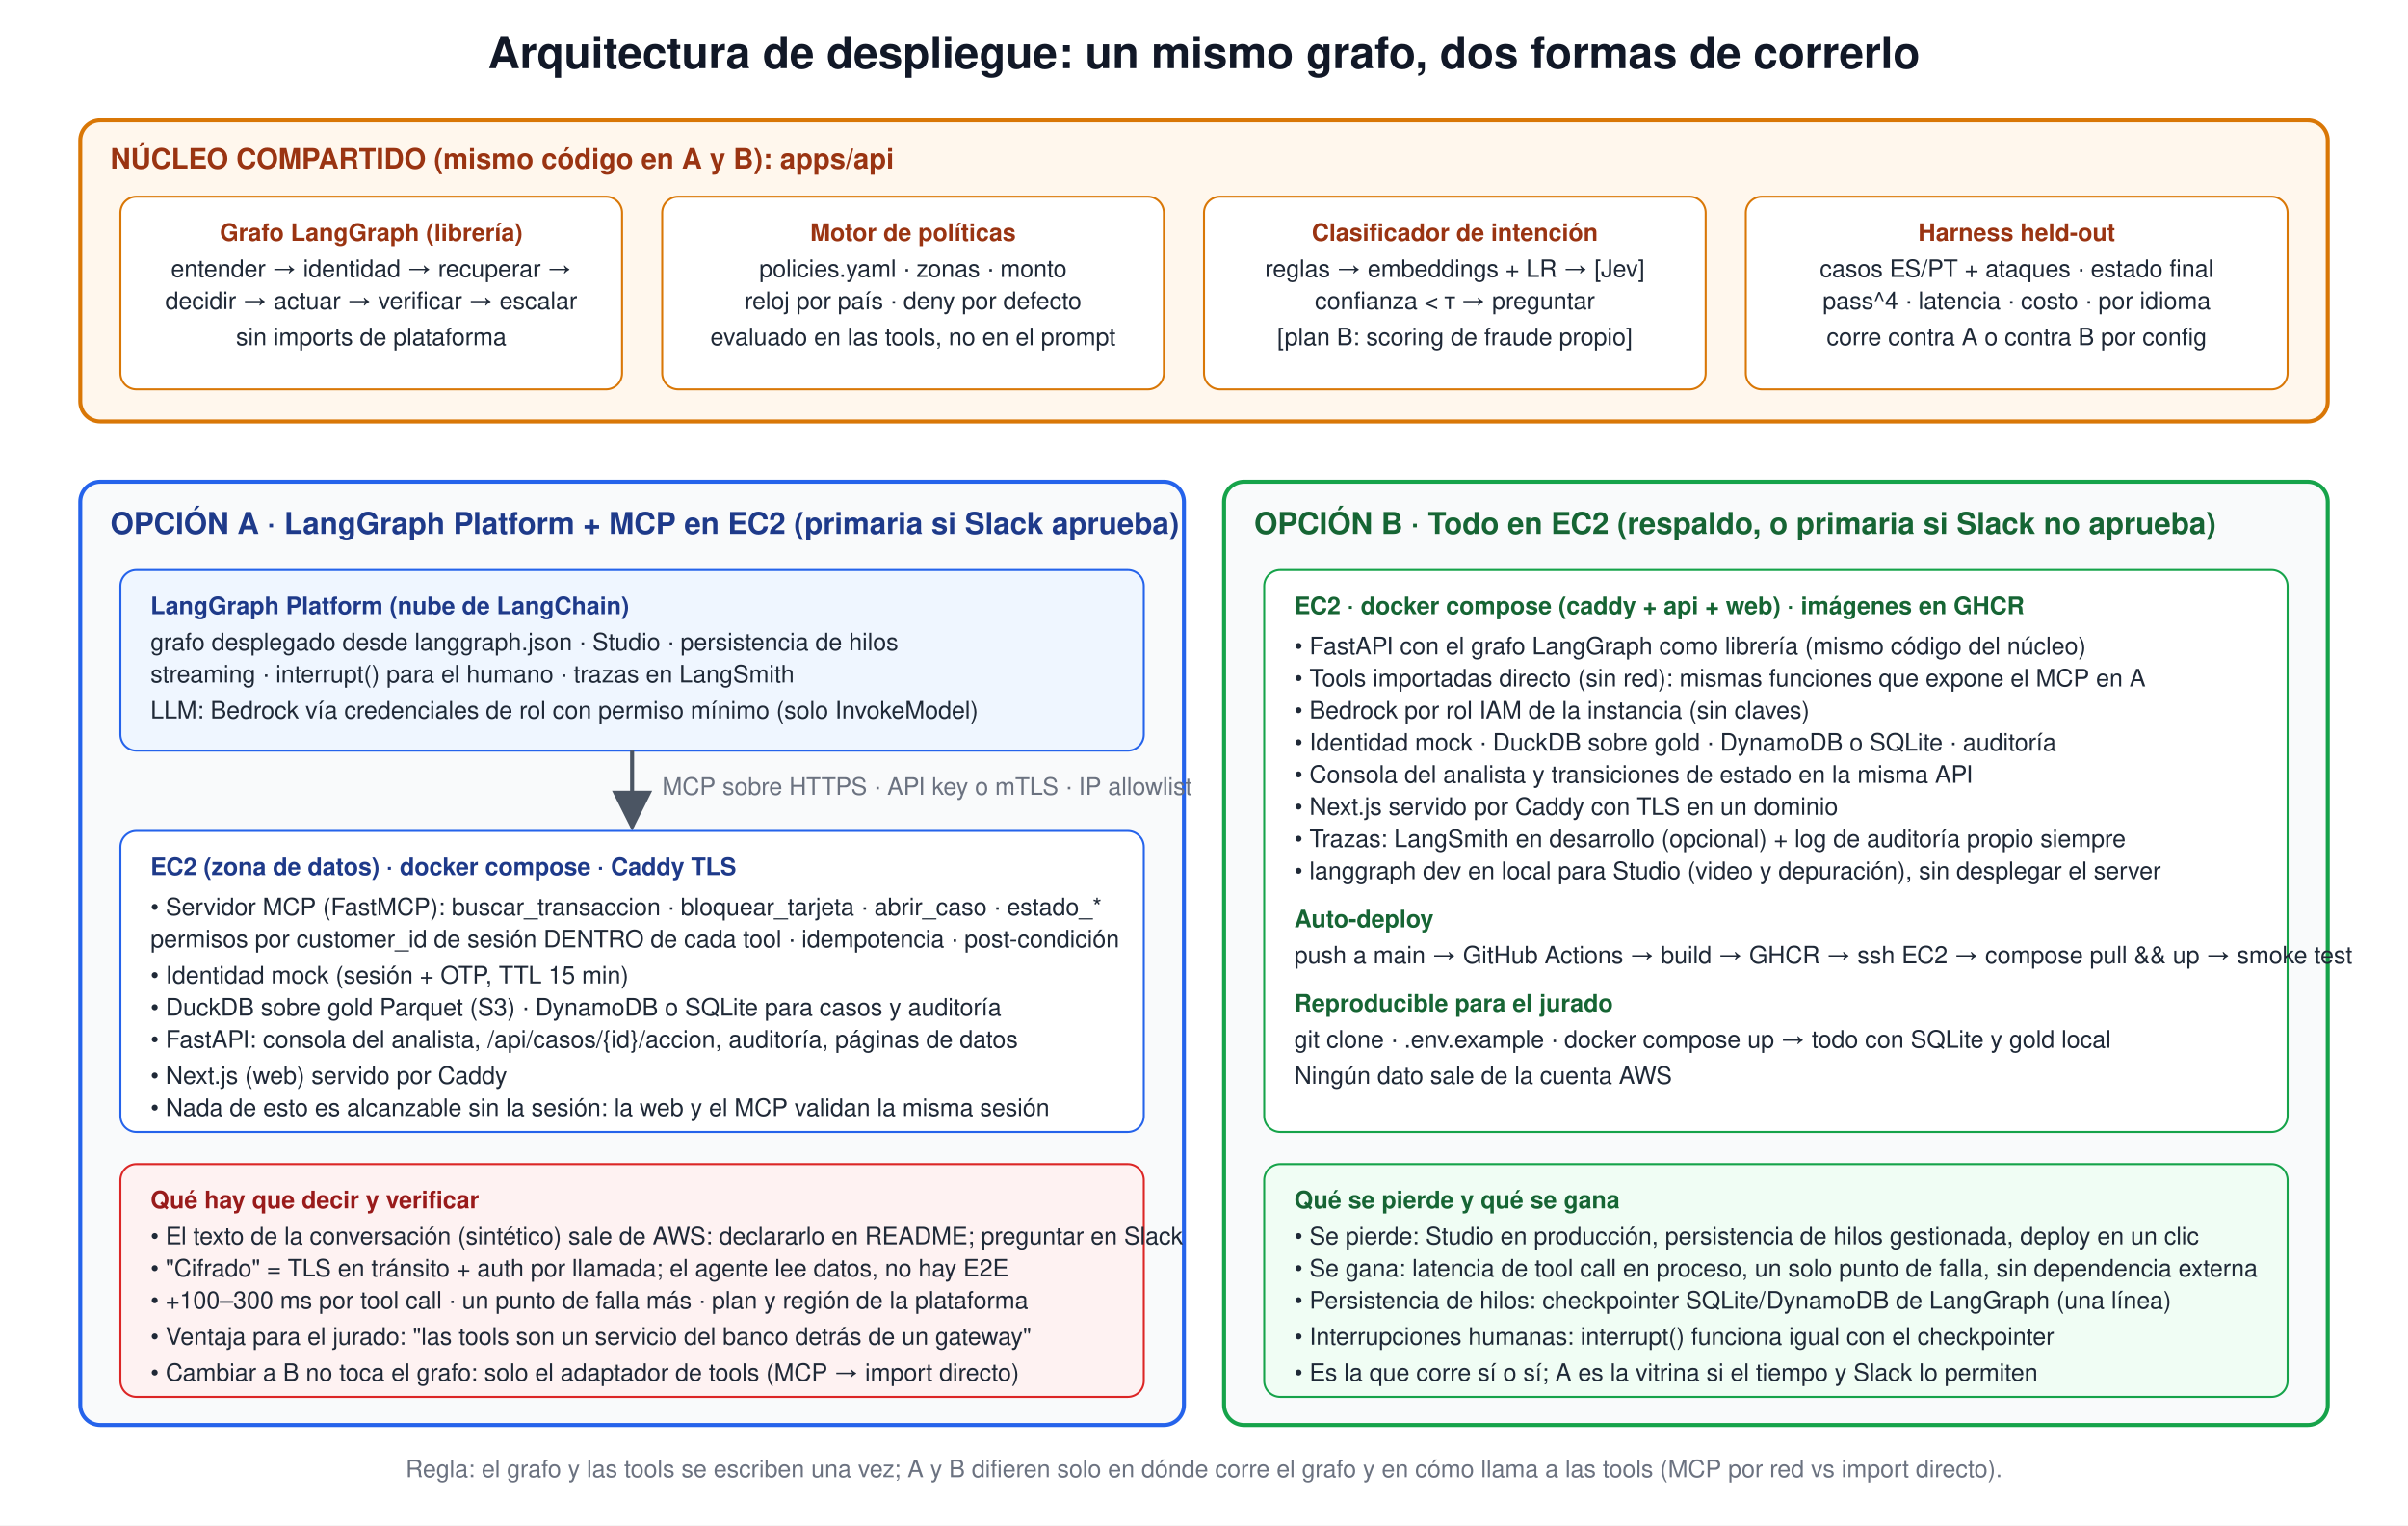
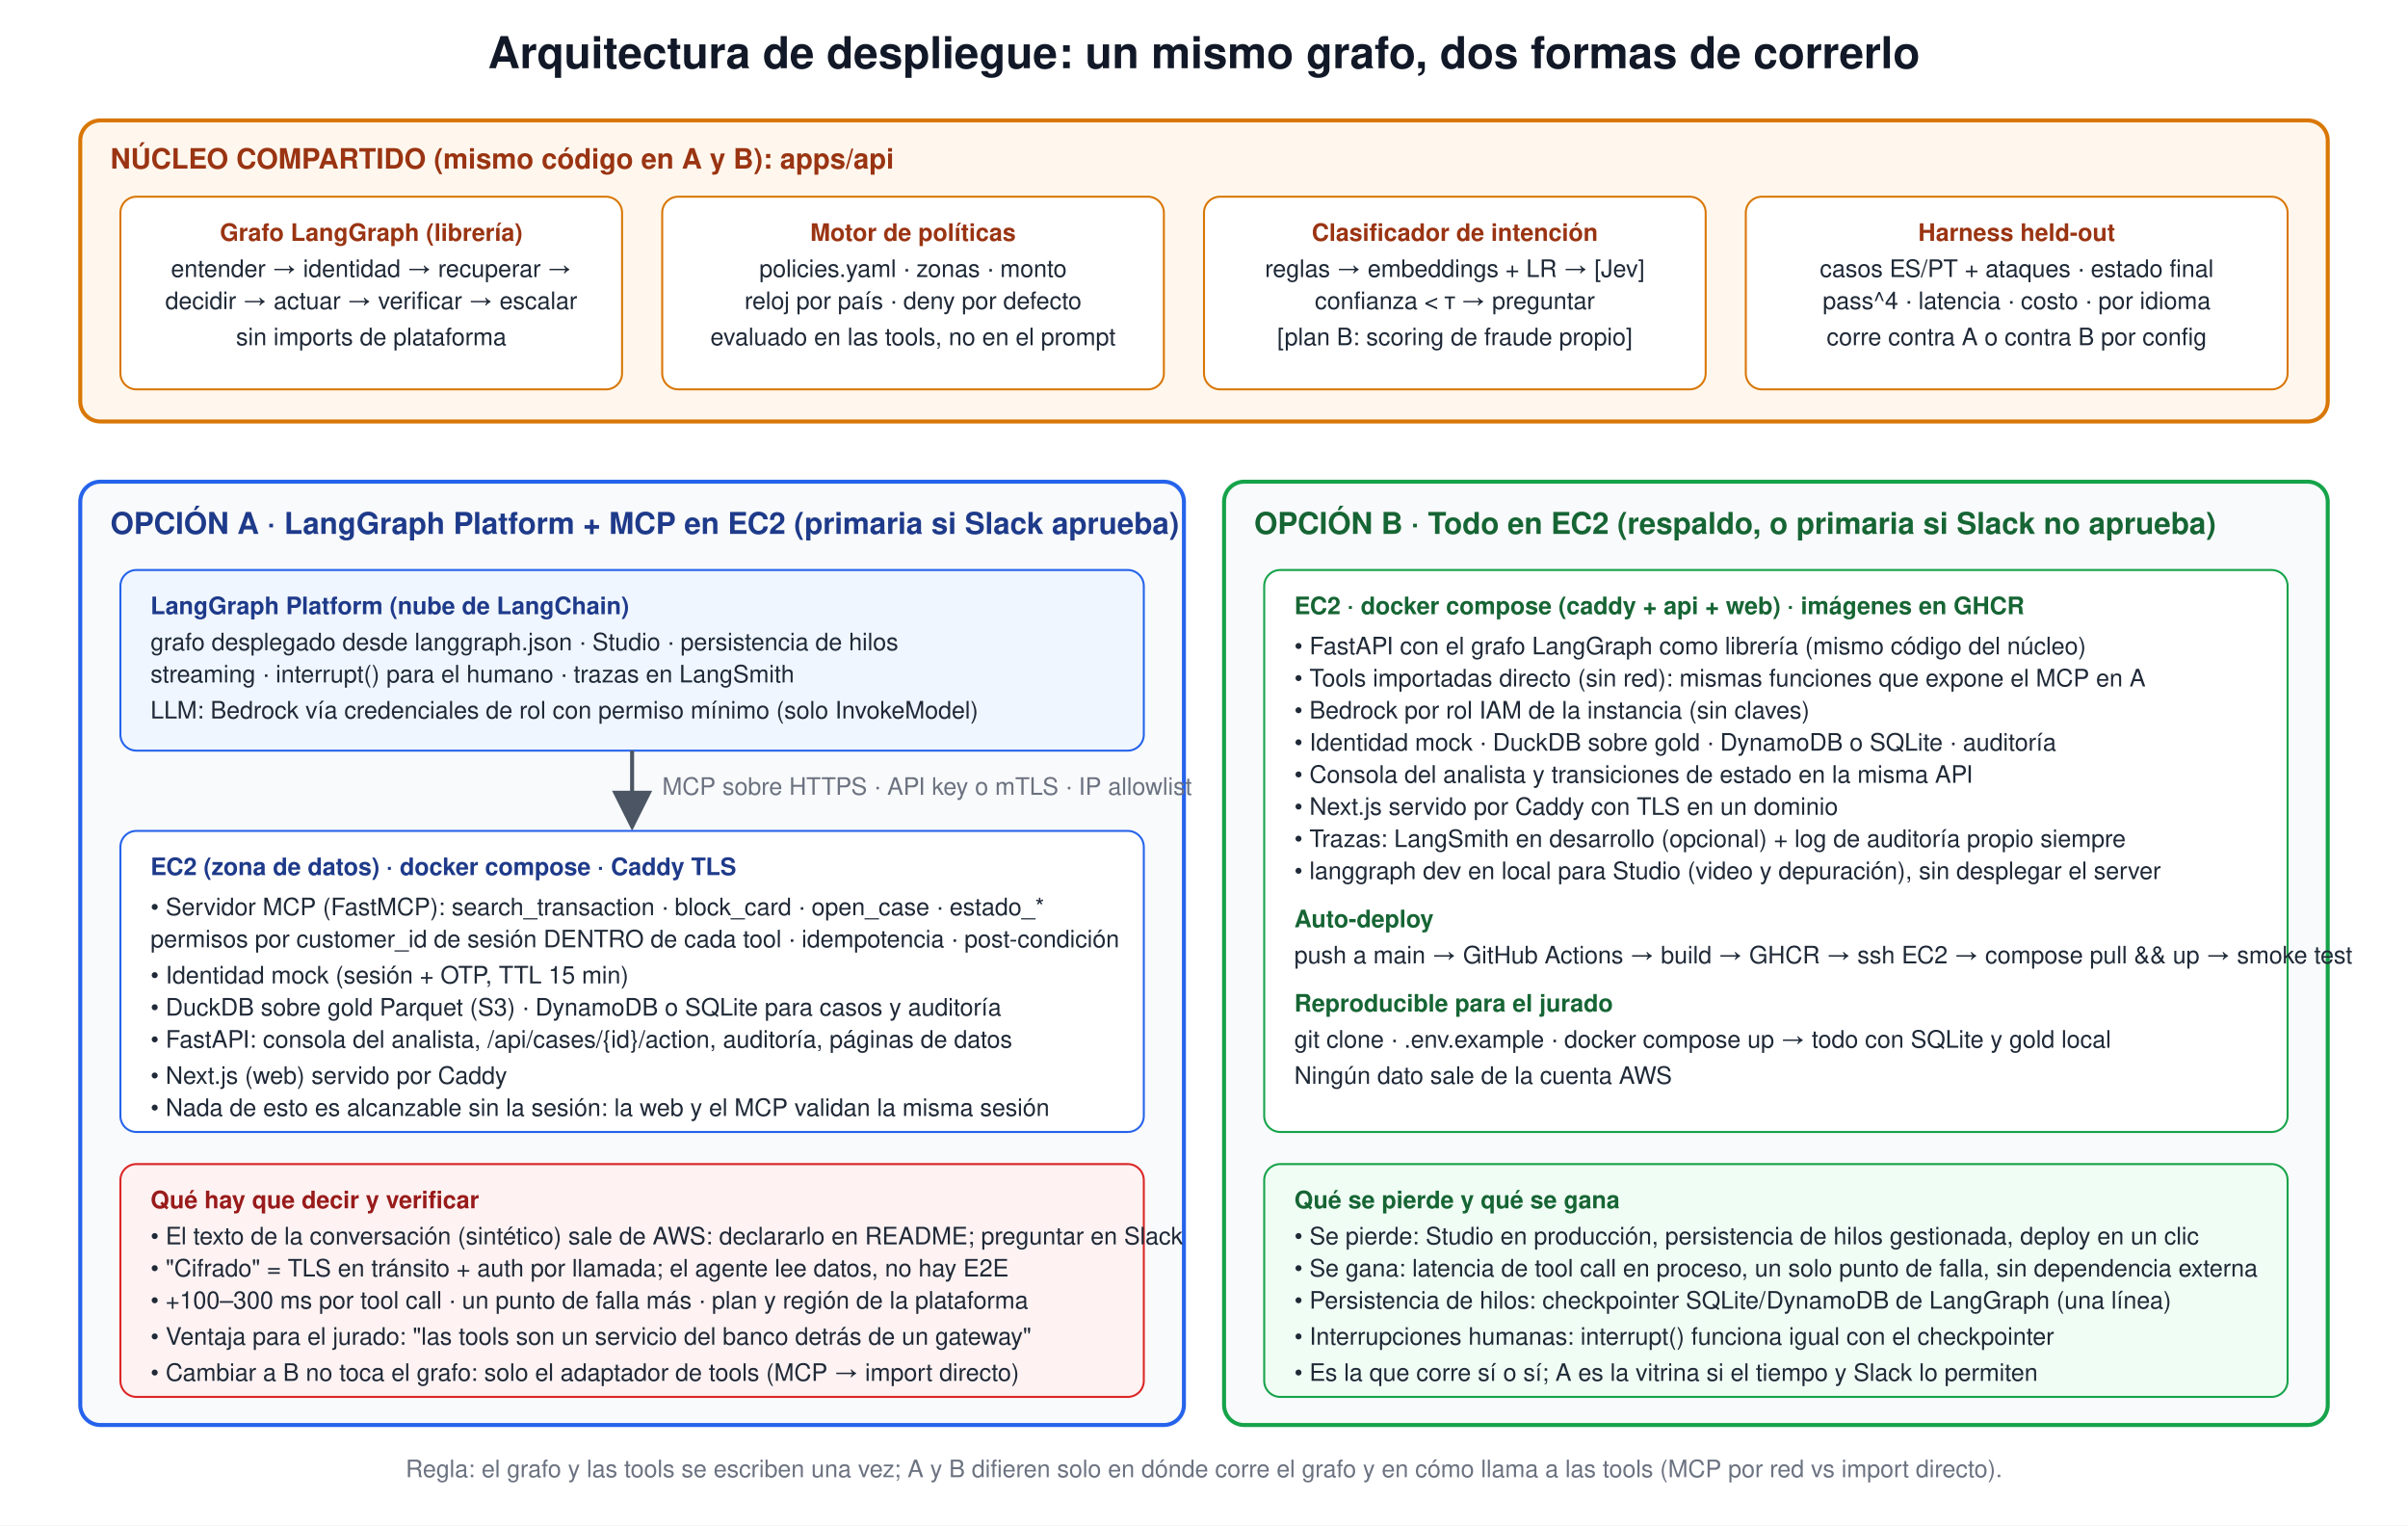
<svg xmlns="http://www.w3.org/2000/svg" viewBox="0 0 1200 760" font-family="Helvetica, Arial, sans-serif">
  <defs>
    <marker id="arr" markerWidth="10" markerHeight="10" refX="9" refY="5" orient="auto">
      <path d="M0,0 L10,5 L0,10 z" fill="#4b5563" />
    </marker>
  </defs>
  <rect width="1200" height="760" fill="#ffffff" />
  <text x="600" y="34" text-anchor="middle" font-size="22" font-weight="bold" fill="#111827">Arquitectura de despliegue: un mismo grafo, dos formas de correrlo</text>
  <rect x="40" y="60" width="1120" height="150" rx="10" fill="#fff7ed" stroke="#d97706" stroke-width="2" />
  <text x="55" y="84" font-size="14" font-weight="bold" fill="#9a3412">NÚCLEO COMPARTIDO (mismo código en A y B): apps/api</text>
  <g font-size="12">
    <rect x="60" y="98" width="250" height="96" rx="8" fill="#ffffff" stroke="#d97706" />
    <text x="185" y="120" text-anchor="middle" font-weight="bold" fill="#9a3412">Grafo LangGraph (librería)</text>
    <text x="185" y="138" text-anchor="middle" fill="#1f2937">entender → identidad → recuperar →</text>
    <text x="185" y="154" text-anchor="middle" fill="#1f2937">decidir → actuar → verificar → escalar</text>
    <text x="185" y="172" text-anchor="middle" fill="#1f2937">sin imports de plataforma</text>
    <rect x="330" y="98" width="250" height="96" rx="8" fill="#ffffff" stroke="#d97706" />
    <text x="455" y="120" text-anchor="middle" font-weight="bold" fill="#9a3412">Motor de políticas</text>
    <text x="455" y="138" text-anchor="middle" fill="#1f2937">policies.yaml · zonas · monto</text>
    <text x="455" y="154" text-anchor="middle" fill="#1f2937">reloj por país · deny por defecto</text>
    <text x="455" y="172" text-anchor="middle" fill="#1f2937">evaluado en las tools, no en el prompt</text>
    <rect x="600" y="98" width="250" height="96" rx="8" fill="#ffffff" stroke="#d97706" />
    <text x="725" y="120" text-anchor="middle" font-weight="bold" fill="#9a3412">Clasificador de intención</text>
    <text x="725" y="138" text-anchor="middle" fill="#1f2937">reglas → embeddings + LR → [Jev]</text>
    <text x="725" y="154" text-anchor="middle" fill="#1f2937">confianza &lt; τ → preguntar</text>
    <text x="725" y="172" text-anchor="middle" fill="#1f2937">[plan B: scoring de fraude propio]</text>
    <rect x="870" y="98" width="270" height="96" rx="8" fill="#ffffff" stroke="#d97706" />
    <text x="1005" y="120" text-anchor="middle" font-weight="bold" fill="#9a3412">Harness held-out</text>
    <text x="1005" y="138" text-anchor="middle" fill="#1f2937">casos ES/PT + ataques · estado final</text>
    <text x="1005" y="154" text-anchor="middle" fill="#1f2937">pass^4 · latencia · costo · por idioma</text>
    <text x="1005" y="172" text-anchor="middle" fill="#1f2937">corre contra A o contra B por config</text>
  </g>
  <rect x="40" y="240" width="550" height="470" rx="10" fill="#f9fafb" stroke="#2563eb" stroke-width="2" />
  <text x="55" y="266" font-size="15" font-weight="bold" fill="#1e3a8a">OPCIÓN A · LangGraph Platform + MCP en EC2 (primaria si Slack aprueba)</text>
  <g font-size="12">
    <rect x="60" y="284" width="510" height="90" rx="8" fill="#eff6ff" stroke="#2563eb" />
    <text x="75" y="306" font-weight="bold" fill="#1e3a8a">LangGraph Platform (nube de LangChain)</text>
    <text x="75" y="324" fill="#1f2937">grafo desplegado desde langgraph.json · Studio · persistencia de hilos</text>
    <text x="75" y="340" fill="#1f2937">streaming · interrupt() para el humano · trazas en LangSmith</text>
    <text x="75" y="358" fill="#1f2937">LLM: Bedrock vía credenciales de rol con permiso mínimo (solo InvokeModel)</text>
    <line x1="315" y1="374" x2="315" y2="412" stroke="#4b5563" stroke-width="2" marker-end="url(#arr)" />
    <text x="330" y="396" fill="#6b7280">MCP sobre HTTPS · API key o mTLS · IP allowlist</text>
    <rect x="60" y="414" width="510" height="150" rx="8" fill="#ffffff" stroke="#2563eb" />
    <text x="75" y="436" font-weight="bold" fill="#1e3a8a">EC2 (zona de datos) · docker compose · Caddy TLS</text>
-     <text x="75" y="456" fill="#1f2937">• Servidor MCP (FastMCP): buscar_transaccion · bloquear_tarjeta · abrir_caso · estado_*</text>
+     <text x="75" y="456" fill="#1f2937">• Servidor MCP (FastMCP): search_transaction · block_card · open_case · estado_*</text>
    <text x="75" y="472" fill="#1f2937">   permisos por customer_id de sesión DENTRO de cada tool · idempotencia · post-condición</text>
    <text x="75" y="490" fill="#1f2937">• Identidad mock (sesión + OTP, TTL 15 min)</text>
    <text x="75" y="506" fill="#1f2937">• DuckDB sobre gold Parquet (S3) · DynamoDB o SQLite para casos y auditoría</text>
-     <text x="75" y="522" fill="#1f2937">• FastAPI: consola del analista, /api/casos/{id}/accion, auditoría, páginas de datos</text>
+     <text x="75" y="522" fill="#1f2937">• FastAPI: consola del analista, /api/cases/{id}/action, auditoría, páginas de datos</text>
    <text x="75" y="540" fill="#1f2937">• Next.js (web) servido por Caddy</text>
    <text x="75" y="556" fill="#1f2937">• Nada de esto es alcanzable sin la sesión: la web y el MCP validan la misma sesión</text>
    <rect x="60" y="580" width="510" height="116" rx="8" fill="#fef2f2" stroke="#dc2626" />
    <text x="75" y="602" font-weight="bold" fill="#991b1b">Qué hay que decir y verificar</text>
    <text x="75" y="620" fill="#1f2937">• El texto de la conversación (sintético) sale de AWS: declararlo en README; preguntar en Slack</text>
    <text x="75" y="636" fill="#1f2937">• "Cifrado" = TLS en tránsito + auth por llamada; el agente lee datos, no hay E2E</text>
    <text x="75" y="652" fill="#1f2937">• +100–300 ms por tool call · un punto de falla más · plan y región de la plataforma</text>
    <text x="75" y="670" fill="#1f2937">• Ventaja para el jurado: "las tools son un servicio del banco detrás de un gateway"</text>
    <text x="75" y="688" fill="#1f2937">• Cambiar a B no toca el grafo: solo el adaptador de tools (MCP → import directo)</text>
  </g>
  <rect x="610" y="240" width="550" height="470" rx="10" fill="#f9fafb" stroke="#16a34a" stroke-width="2" />
  <text x="625" y="266" font-size="15" font-weight="bold" fill="#166534">OPCIÓN B · Todo en EC2 (respaldo, o primaria si Slack no aprueba)</text>
  <g font-size="12">
    <rect x="630" y="284" width="510" height="280" rx="8" fill="#ffffff" stroke="#16a34a" />
    <text x="645" y="306" font-weight="bold" fill="#166534">EC2 · docker compose (caddy + api + web) · imágenes en GHCR</text>
    <text x="645" y="326" fill="#1f2937">• FastAPI con el grafo LangGraph como librería (mismo código del núcleo)</text>
    <text x="645" y="342" fill="#1f2937">• Tools importadas directo (sin red): mismas funciones que expone el MCP en A</text>
    <text x="645" y="358" fill="#1f2937">• Bedrock por rol IAM de la instancia (sin claves)</text>
    <text x="645" y="374" fill="#1f2937">• Identidad mock · DuckDB sobre gold · DynamoDB o SQLite · auditoría</text>
    <text x="645" y="390" fill="#1f2937">• Consola del analista y transiciones de estado en la misma API</text>
    <text x="645" y="406" fill="#1f2937">• Next.js servido por Caddy con TLS en un dominio</text>
    <text x="645" y="422" fill="#1f2937">• Trazas: LangSmith en desarrollo (opcional) + log de auditoría propio siempre</text>
    <text x="645" y="438" fill="#1f2937">• langgraph dev en local para Studio (video y depuración), sin desplegar el server</text>
    <text x="645" y="462" font-weight="bold" fill="#166534">Auto-deploy</text>
    <text x="645" y="480" fill="#1f2937">push a main → GitHub Actions → build → GHCR → ssh EC2 → compose pull &amp;&amp; up → smoke test</text>
    <text x="645" y="504" font-weight="bold" fill="#166534">Reproducible para el jurado</text>
    <text x="645" y="522" fill="#1f2937">git clone · .env.example · docker compose up → todo con SQLite y gold local</text>
    <text x="645" y="540" fill="#1f2937">Ningún dato sale de la cuenta AWS</text>
    <rect x="630" y="580" width="510" height="116" rx="8" fill="#f0fdf4" stroke="#16a34a" />
    <text x="645" y="602" font-weight="bold" fill="#166534">Qué se pierde y qué se gana</text>
    <text x="645" y="620" fill="#1f2937">• Se pierde: Studio en producción, persistencia de hilos gestionada, deploy en un clic</text>
    <text x="645" y="636" fill="#1f2937">• Se gana: latencia de tool call en proceso, un solo punto de falla, sin dependencia externa</text>
    <text x="645" y="652" fill="#1f2937">• Persistencia de hilos: checkpointer SQLite/DynamoDB de LangGraph (una línea)</text>
    <text x="645" y="670" fill="#1f2937">• Interrupciones humanas: interrupt() funciona igual con el checkpointer</text>
    <text x="645" y="688" fill="#1f2937">• Es la que corre sí o sí; A es la vitrina si el tiempo y Slack lo permiten</text>
  </g>
  <text x="600" y="736" text-anchor="middle" font-size="12" fill="#6b7280">Regla: el grafo y las tools se escriben una vez; A y B difieren solo en dónde corre el grafo y en cómo llama a las tools (MCP por red vs import directo).</text>
</svg>
